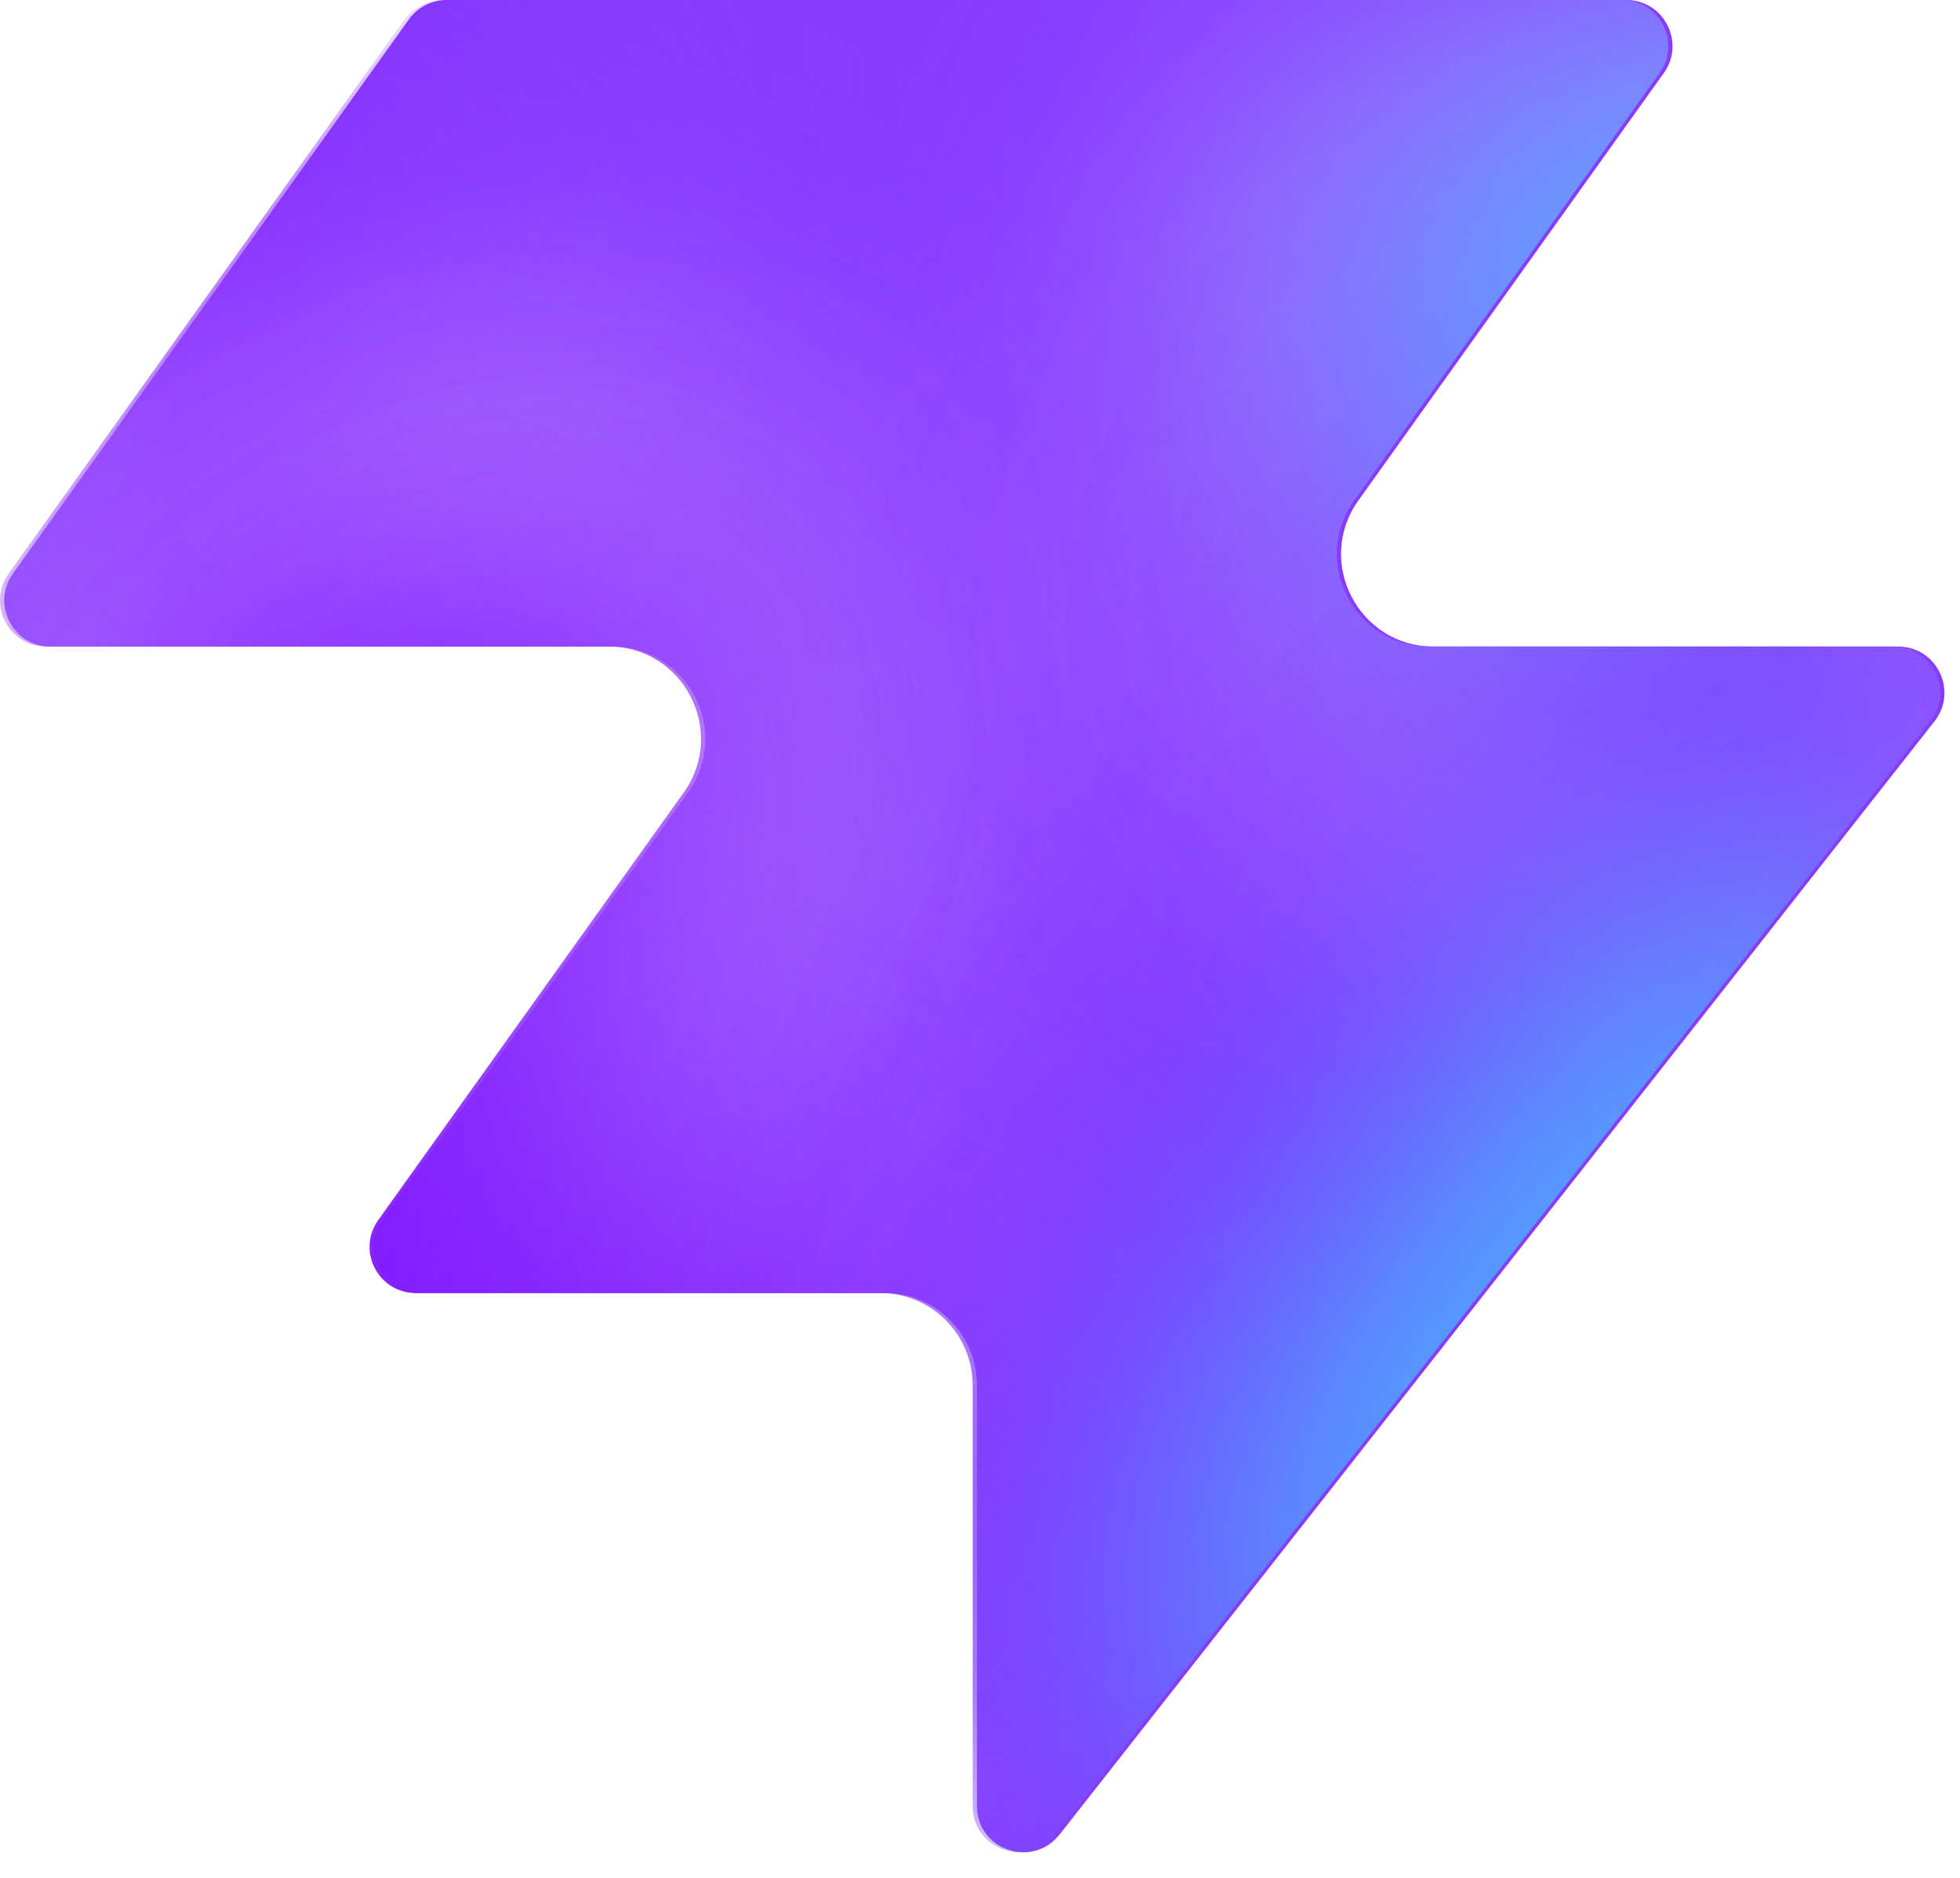
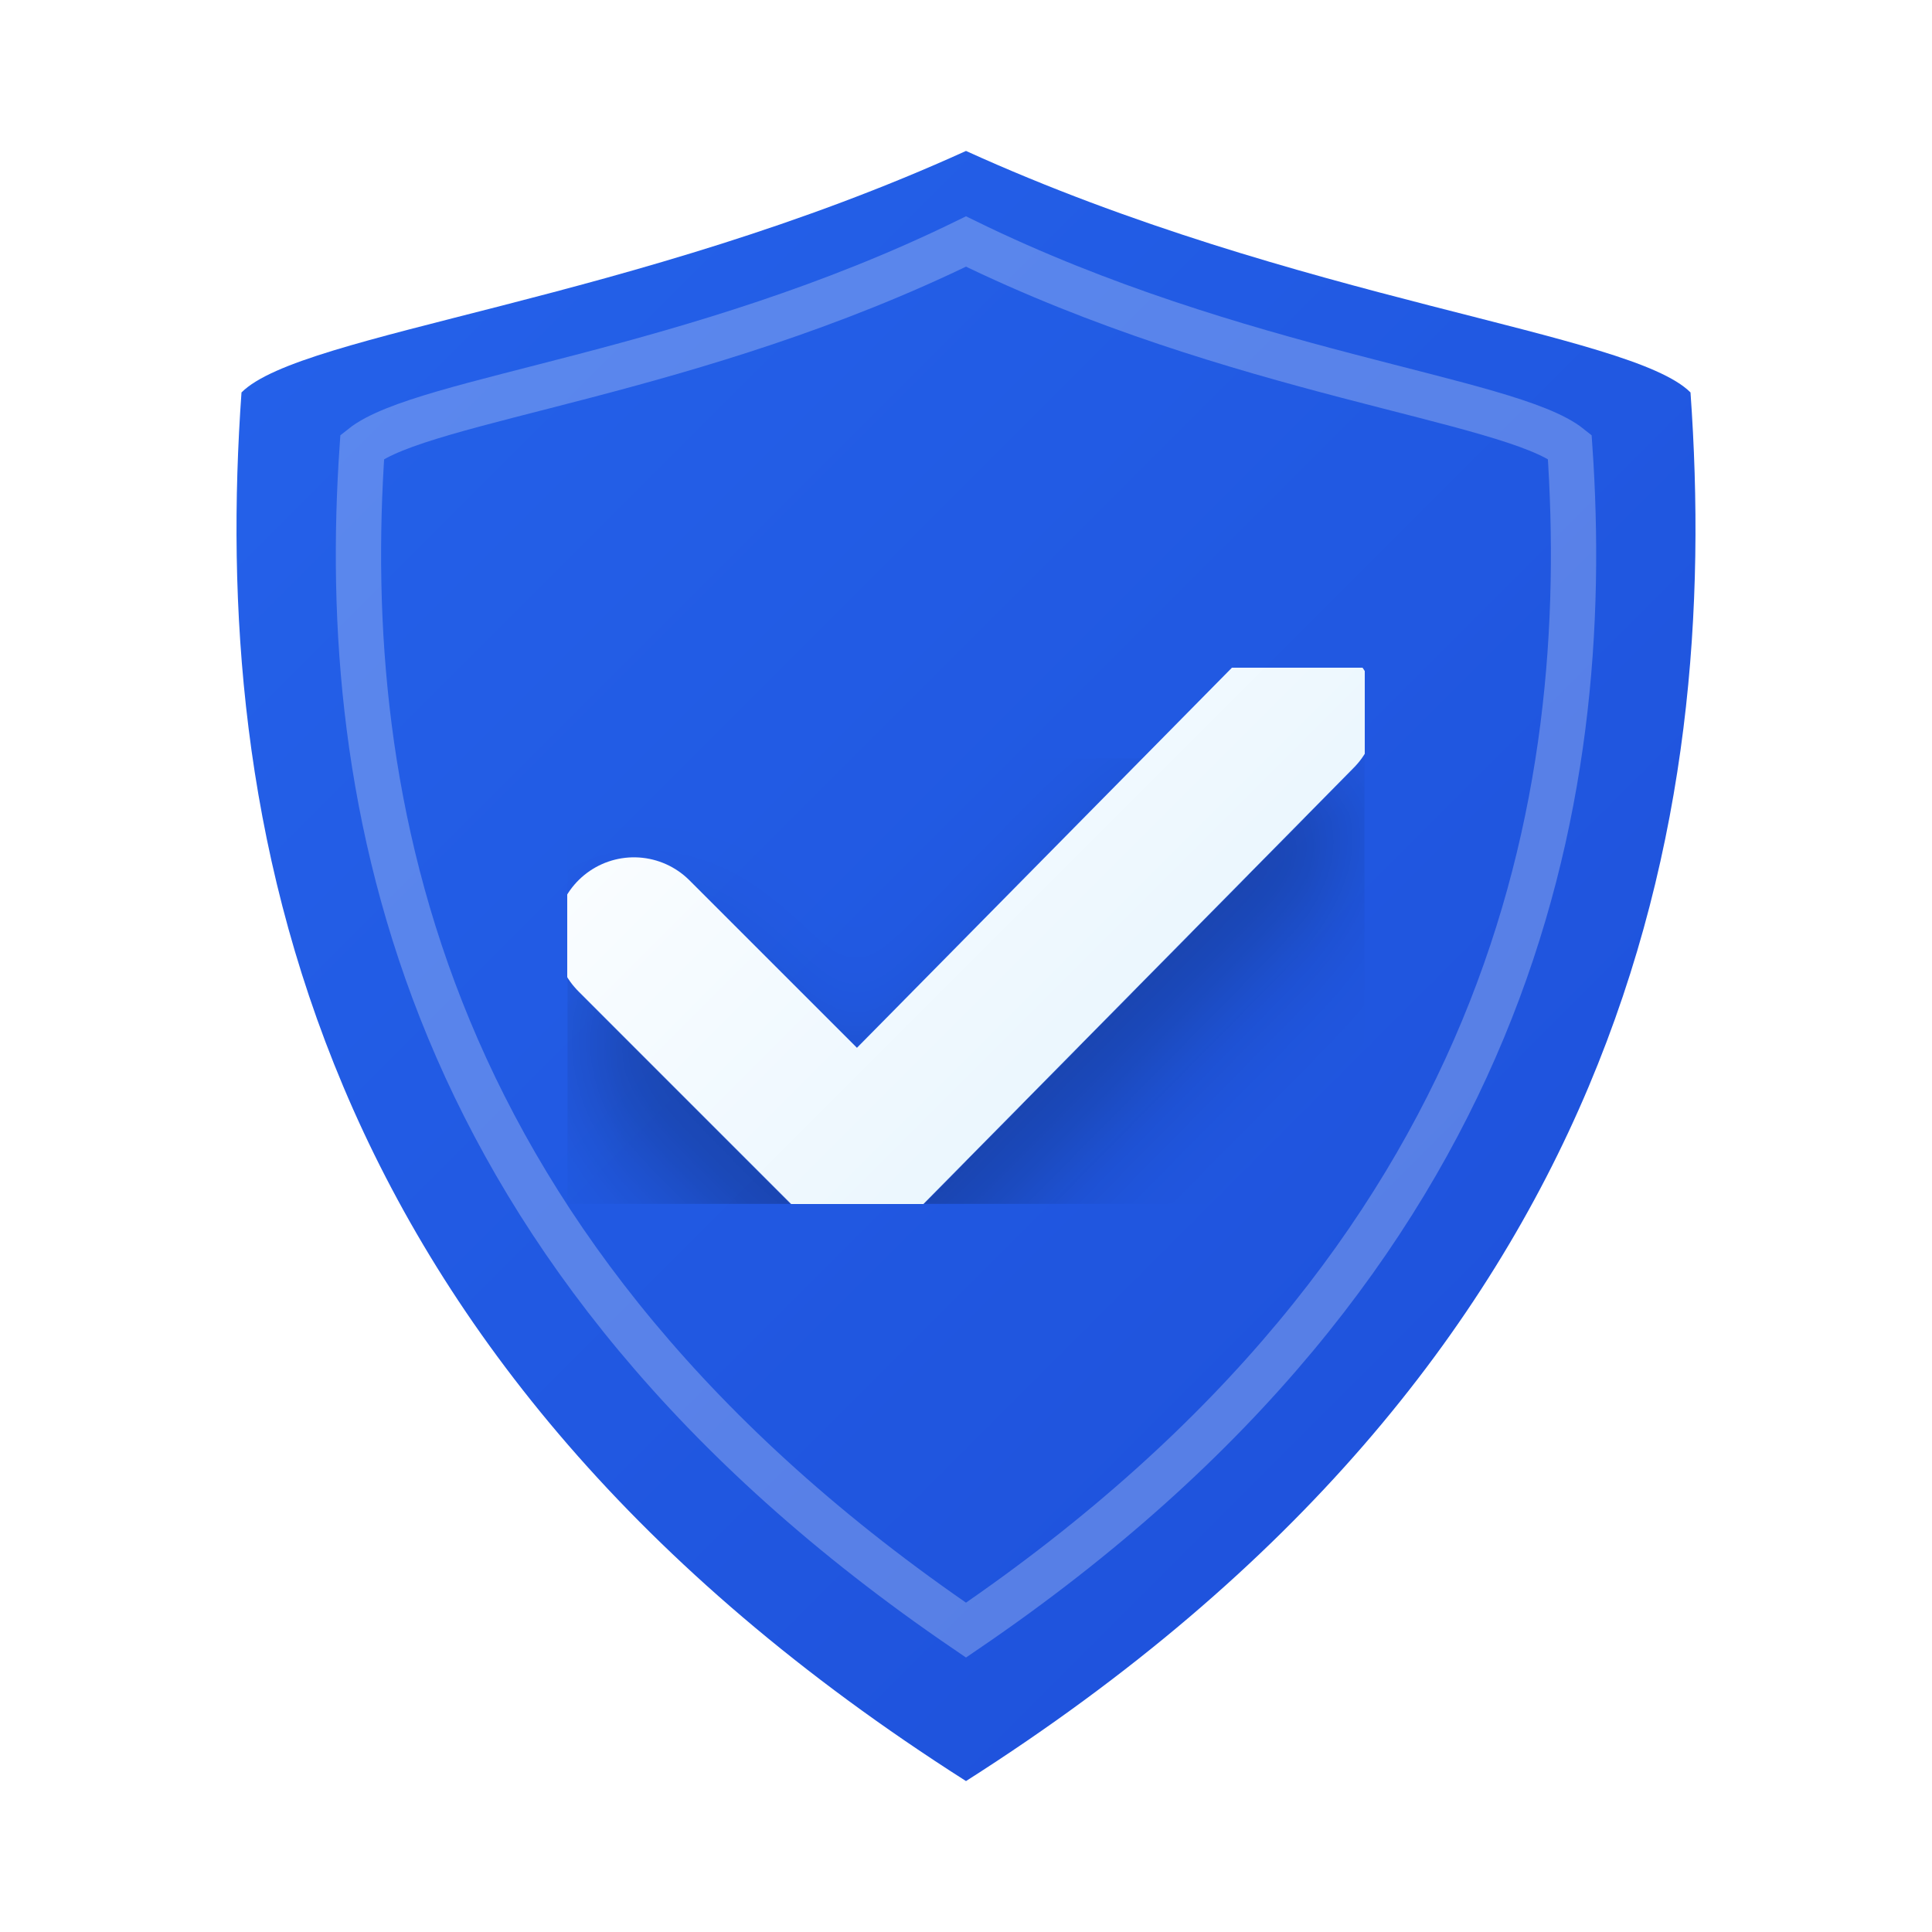
- <svg xmlns="http://www.w3.org/2000/svg" width="48" height="46" fill="none" viewBox="0 0 48 46">
-   <path fill="#863bff" d="M25.946 44.938c-.664.845-2.021.375-2.021-.698V33.937a2.26 2.26 0 0 0-2.262-2.262H10.287c-.92 0-1.456-1.04-.92-1.788l7.48-10.471c1.07-1.497 0-3.578-1.842-3.578H1.237c-.92 0-1.456-1.04-.92-1.788L10.013.474c.214-.297.556-.474.92-.474h28.894c.92 0 1.456 1.04.92 1.788l-7.48 10.471c-1.07 1.498 0 3.579 1.842 3.579h11.377c.943 0 1.473 1.088.89 1.83L25.947 44.94z" style="fill:#863bff;fill:color(display-p3 .525 .23 1);fill-opacity:1" />
-   <mask id="a" width="48" height="46" x="0" y="0" maskUnits="userSpaceOnUse" style="mask-type:alpha">
-     <path fill="#000" d="M25.842 44.938c-.664.844-2.021.375-2.021-.698V33.937a2.26 2.26 0 0 0-2.262-2.262H10.183c-.92 0-1.456-1.04-.92-1.788l7.48-10.471c1.07-1.498 0-3.579-1.842-3.579H1.133c-.92 0-1.456-1.04-.92-1.787L9.91.473c.214-.297.556-.474.92-.474h28.894c.92 0 1.456 1.04.92 1.788l-7.48 10.471c-1.07 1.498 0 3.578 1.842 3.578h11.377c.943 0 1.473 1.088.89 1.832L25.843 44.94z" style="fill:#000;fill-opacity:1" />
-   </mask>
-   <g mask="url(#a)">
-     <g filter="url(#b)">
-       <ellipse cx="5.508" cy="14.704" fill="#ede6ff" rx="5.508" ry="14.704" style="fill:#ede6ff;fill:color(display-p3 .927 .903 1);fill-opacity:1" transform="matrix(.00324 1 1 -.00324 -4.47 31.516)" />
-     </g>
-     <g filter="url(#c)">
-       <ellipse cx="10.399" cy="29.851" fill="#ede6ff" rx="10.399" ry="29.851" style="fill:#ede6ff;fill:color(display-p3 .927 .903 1);fill-opacity:1" transform="matrix(.00324 1 1 -.00324 -39.328 7.883)" />
-     </g>
-     <g filter="url(#d)">
-       <ellipse cx="5.508" cy="30.487" fill="#7e14ff" rx="5.508" ry="30.487" style="fill:#7e14ff;fill:color(display-p3 .492 .077 1);fill-opacity:1" transform="rotate(89.814 -25.913 -14.639)scale(1 -1)" />
-     </g>
-     <g filter="url(#e)">
-       <ellipse cx="5.508" cy="30.599" fill="#7e14ff" rx="5.508" ry="30.599" style="fill:#7e14ff;fill:color(display-p3 .492 .077 1);fill-opacity:1" transform="rotate(89.814 -32.644 -3.334)scale(1 -1)" />
-     </g>
-     <g filter="url(#f)">
-       <ellipse cx="5.508" cy="30.599" fill="#7e14ff" rx="5.508" ry="30.599" style="fill:#7e14ff;fill:color(display-p3 .492 .077 1);fill-opacity:1" transform="matrix(.00324 1 1 -.00324 -34.34 30.47)" />
-     </g>
-     <g filter="url(#g)">
-       <ellipse cx="14.072" cy="22.078" fill="#ede6ff" rx="14.072" ry="22.078" style="fill:#ede6ff;fill:color(display-p3 .927 .903 1);fill-opacity:1" transform="rotate(93.35 24.506 48.493)scale(-1 1)" />
-     </g>
-     <g filter="url(#h)">
-       <ellipse cx="3.47" cy="21.501" fill="#7e14ff" rx="3.47" ry="21.501" style="fill:#7e14ff;fill:color(display-p3 .492 .077 1);fill-opacity:1" transform="rotate(89.009 28.708 47.59)scale(-1 1)" />
-     </g>
-     <g filter="url(#i)">
-       <ellipse cx="3.47" cy="21.501" fill="#7e14ff" rx="3.47" ry="21.501" style="fill:#7e14ff;fill:color(display-p3 .492 .077 1);fill-opacity:1" transform="rotate(89.009 28.708 47.59)scale(-1 1)" />
-     </g>
-     <g filter="url(#j)">
-       <ellipse cx=".387" cy="8.972" fill="#7e14ff" rx="4.407" ry="29.108" style="fill:#7e14ff;fill:color(display-p3 .492 .077 1);fill-opacity:1" transform="rotate(39.51 .387 8.972)" />
-     </g>
-     <g filter="url(#k)">
-       <ellipse cx="47.523" cy="-6.092" fill="#7e14ff" rx="4.407" ry="29.108" style="fill:#7e14ff;fill:color(display-p3 .492 .077 1);fill-opacity:1" transform="rotate(37.892 47.523 -6.092)" />
-     </g>
-     <g filter="url(#l)">
-       <ellipse cx="41.412" cy="6.333" fill="#47bfff" rx="5.971" ry="9.665" style="fill:#47bfff;fill:color(display-p3 .28 .748 1);fill-opacity:1" transform="rotate(37.892 41.412 6.333)" />
-     </g>
-     <g filter="url(#m)">
-       <ellipse cx="-1.879" cy="38.332" fill="#7e14ff" rx="4.407" ry="29.108" style="fill:#7e14ff;fill:color(display-p3 .492 .077 1);fill-opacity:1" transform="rotate(37.892 -1.88 38.332)" />
-     </g>
-     <g filter="url(#n)">
-       <ellipse cx="-1.879" cy="38.332" fill="#7e14ff" rx="4.407" ry="29.108" style="fill:#7e14ff;fill:color(display-p3 .492 .077 1);fill-opacity:1" transform="rotate(37.892 -1.88 38.332)" />
-     </g>
-     <g filter="url(#o)">
-       <ellipse cx="35.651" cy="29.907" fill="#7e14ff" rx="4.407" ry="29.108" style="fill:#7e14ff;fill:color(display-p3 .492 .077 1);fill-opacity:1" transform="rotate(37.892 35.651 29.907)" />
-     </g>
-     <g filter="url(#p)">
-       <ellipse cx="38.418" cy="32.4" fill="#47bfff" rx="5.971" ry="15.297" style="fill:#47bfff;fill:color(display-p3 .28 .748 1);fill-opacity:1" transform="rotate(37.892 38.418 32.4)" />
-     </g>
-   </g>
+ <svg xmlns="http://www.w3.org/2000/svg" viewBox="0 0 32 32" fill="none">
  <defs>
-     <filter id="b" width="60.045" height="41.654" x="-19.77" y="16.149" color-interpolation-filters="sRGB" filterUnits="userSpaceOnUse">
-       <feFlood flood-opacity="0" result="BackgroundImageFix" />
-       <feBlend in="SourceGraphic" in2="BackgroundImageFix" result="shape" />
-       <feGaussianBlur result="effect1_foregroundBlur_2002_17158" stdDeviation="7.659" />
-     </filter>
-     <filter id="c" width="90.34" height="51.437" x="-54.613" y="-7.533" color-interpolation-filters="sRGB" filterUnits="userSpaceOnUse">
-       <feFlood flood-opacity="0" result="BackgroundImageFix" />
-       <feBlend in="SourceGraphic" in2="BackgroundImageFix" result="shape" />
-       <feGaussianBlur result="effect1_foregroundBlur_2002_17158" stdDeviation="7.659" />
-     </filter>
-     <filter id="d" width="79.355" height="29.4" x="-49.64" y="2.03" color-interpolation-filters="sRGB" filterUnits="userSpaceOnUse">
-       <feFlood flood-opacity="0" result="BackgroundImageFix" />
-       <feBlend in="SourceGraphic" in2="BackgroundImageFix" result="shape" />
-       <feGaussianBlur result="effect1_foregroundBlur_2002_17158" stdDeviation="4.596" />
-     </filter>
-     <filter id="e" width="79.579" height="29.4" x="-45.045" y="20.029" color-interpolation-filters="sRGB" filterUnits="userSpaceOnUse">
-       <feFlood flood-opacity="0" result="BackgroundImageFix" />
-       <feBlend in="SourceGraphic" in2="BackgroundImageFix" result="shape" />
-       <feGaussianBlur result="effect1_foregroundBlur_2002_17158" stdDeviation="4.596" />
-     </filter>
-     <filter id="f" width="79.579" height="29.4" x="-43.513" y="21.178" color-interpolation-filters="sRGB" filterUnits="userSpaceOnUse">
-       <feFlood flood-opacity="0" result="BackgroundImageFix" />
-       <feBlend in="SourceGraphic" in2="BackgroundImageFix" result="shape" />
-       <feGaussianBlur result="effect1_foregroundBlur_2002_17158" stdDeviation="4.596" />
-     </filter>
-     <filter id="g" width="74.749" height="58.852" x="15.756" y="-17.901" color-interpolation-filters="sRGB" filterUnits="userSpaceOnUse">
-       <feFlood flood-opacity="0" result="BackgroundImageFix" />
-       <feBlend in="SourceGraphic" in2="BackgroundImageFix" result="shape" />
-       <feGaussianBlur result="effect1_foregroundBlur_2002_17158" stdDeviation="7.659" />
-     </filter>
-     <filter id="h" width="61.377" height="25.362" x="23.548" y="2.284" color-interpolation-filters="sRGB" filterUnits="userSpaceOnUse">
-       <feFlood flood-opacity="0" result="BackgroundImageFix" />
-       <feBlend in="SourceGraphic" in2="BackgroundImageFix" result="shape" />
-       <feGaussianBlur result="effect1_foregroundBlur_2002_17158" stdDeviation="4.596" />
-     </filter>
-     <filter id="i" width="61.377" height="25.362" x="23.548" y="2.284" color-interpolation-filters="sRGB" filterUnits="userSpaceOnUse">
-       <feFlood flood-opacity="0" result="BackgroundImageFix" />
-       <feBlend in="SourceGraphic" in2="BackgroundImageFix" result="shape" />
-       <feGaussianBlur result="effect1_foregroundBlur_2002_17158" stdDeviation="4.596" />
-     </filter>
-     <filter id="j" width="56.045" height="63.649" x="-27.636" y="-22.853" color-interpolation-filters="sRGB" filterUnits="userSpaceOnUse">
-       <feFlood flood-opacity="0" result="BackgroundImageFix" />
-       <feBlend in="SourceGraphic" in2="BackgroundImageFix" result="shape" />
-       <feGaussianBlur result="effect1_foregroundBlur_2002_17158" stdDeviation="4.596" />
-     </filter>
-     <filter id="k" width="54.814" height="64.646" x="20.116" y="-38.415" color-interpolation-filters="sRGB" filterUnits="userSpaceOnUse">
-       <feFlood flood-opacity="0" result="BackgroundImageFix" />
-       <feBlend in="SourceGraphic" in2="BackgroundImageFix" result="shape" />
-       <feGaussianBlur result="effect1_foregroundBlur_2002_17158" stdDeviation="4.596" />
-     </filter>
-     <filter id="l" width="33.541" height="35.313" x="24.641" y="-11.323" color-interpolation-filters="sRGB" filterUnits="userSpaceOnUse">
-       <feFlood flood-opacity="0" result="BackgroundImageFix" />
-       <feBlend in="SourceGraphic" in2="BackgroundImageFix" result="shape" />
-       <feGaussianBlur result="effect1_foregroundBlur_2002_17158" stdDeviation="4.596" />
-     </filter>
-     <filter id="m" width="54.814" height="64.646" x="-29.286" y="6.009" color-interpolation-filters="sRGB" filterUnits="userSpaceOnUse">
-       <feFlood flood-opacity="0" result="BackgroundImageFix" />
-       <feBlend in="SourceGraphic" in2="BackgroundImageFix" result="shape" />
-       <feGaussianBlur result="effect1_foregroundBlur_2002_17158" stdDeviation="4.596" />
-     </filter>
-     <filter id="n" width="54.814" height="64.646" x="-29.286" y="6.009" color-interpolation-filters="sRGB" filterUnits="userSpaceOnUse">
-       <feFlood flood-opacity="0" result="BackgroundImageFix" />
-       <feBlend in="SourceGraphic" in2="BackgroundImageFix" result="shape" />
-       <feGaussianBlur result="effect1_foregroundBlur_2002_17158" stdDeviation="4.596" />
-     </filter>
-     <filter id="o" width="54.814" height="64.646" x="8.244" y="-2.416" color-interpolation-filters="sRGB" filterUnits="userSpaceOnUse">
-       <feFlood flood-opacity="0" result="BackgroundImageFix" />
-       <feBlend in="SourceGraphic" in2="BackgroundImageFix" result="shape" />
-       <feGaussianBlur result="effect1_foregroundBlur_2002_17158" stdDeviation="4.596" />
-     </filter>
-     <filter id="p" width="39.409" height="43.623" x="18.713" y="10.588" color-interpolation-filters="sRGB" filterUnits="userSpaceOnUse">
-       <feFlood flood-opacity="0" result="BackgroundImageFix" />
-       <feBlend in="SourceGraphic" in2="BackgroundImageFix" result="shape" />
-       <feGaussianBlur result="effect1_foregroundBlur_2002_17158" stdDeviation="4.596" />
+     <linearGradient id="dsepc-grad" x1="2" y1="2" x2="30" y2="30" gradientUnits="userSpaceOnUse">
+       <stop offset="0%" stop-color="#2563eb" />
+       <stop offset="100%" stop-color="#1d4ed8" />
+     </linearGradient>
+     <linearGradient id="check-grad" x1="10" y1="10" x2="22" y2="22" gradientUnits="userSpaceOnUse">
+       <stop offset="0%" stop-color="#ffffff" />
+       <stop offset="100%" stop-color="#e0f2fe" />
+     </linearGradient>
+     <filter id="shadow" x="-10%" y="-10%" width="120%" height="120%">
+       <feDropShadow dx="0" dy="1.5" stdDeviation="1" flood-opacity="0.25" />
    </filter>
  </defs>
+   <path d="M16 2.5C21.5 5 27 5.5 28 6.5C28.5 13.5 27 22.5 16 29.5C5 22.5 3.5 13.5 4 6.5C5 5.5 10.5 5 16 2.5Z" fill="url(#dsepc-grad)" />
+   <path d="M16 4C20.5 6.2 25 6.6 26 7.4C26.4 13.2 25.1 20.8 16 27C6.9 20.8 5.6 13.2 6 7.4C7 6.6 11.5 6.2 16 4Z" stroke="rgba(255, 255, 255, 0.25)" stroke-width="0.75" fill="none" />
+   <path d="M10.5 15.5L14.2 19.2L21.5 11.8" stroke="url(#check-grad)" stroke-width="2.6" stroke-linecap="round" stroke-linejoin="round" filter="url(#shadow)" />
</svg>
